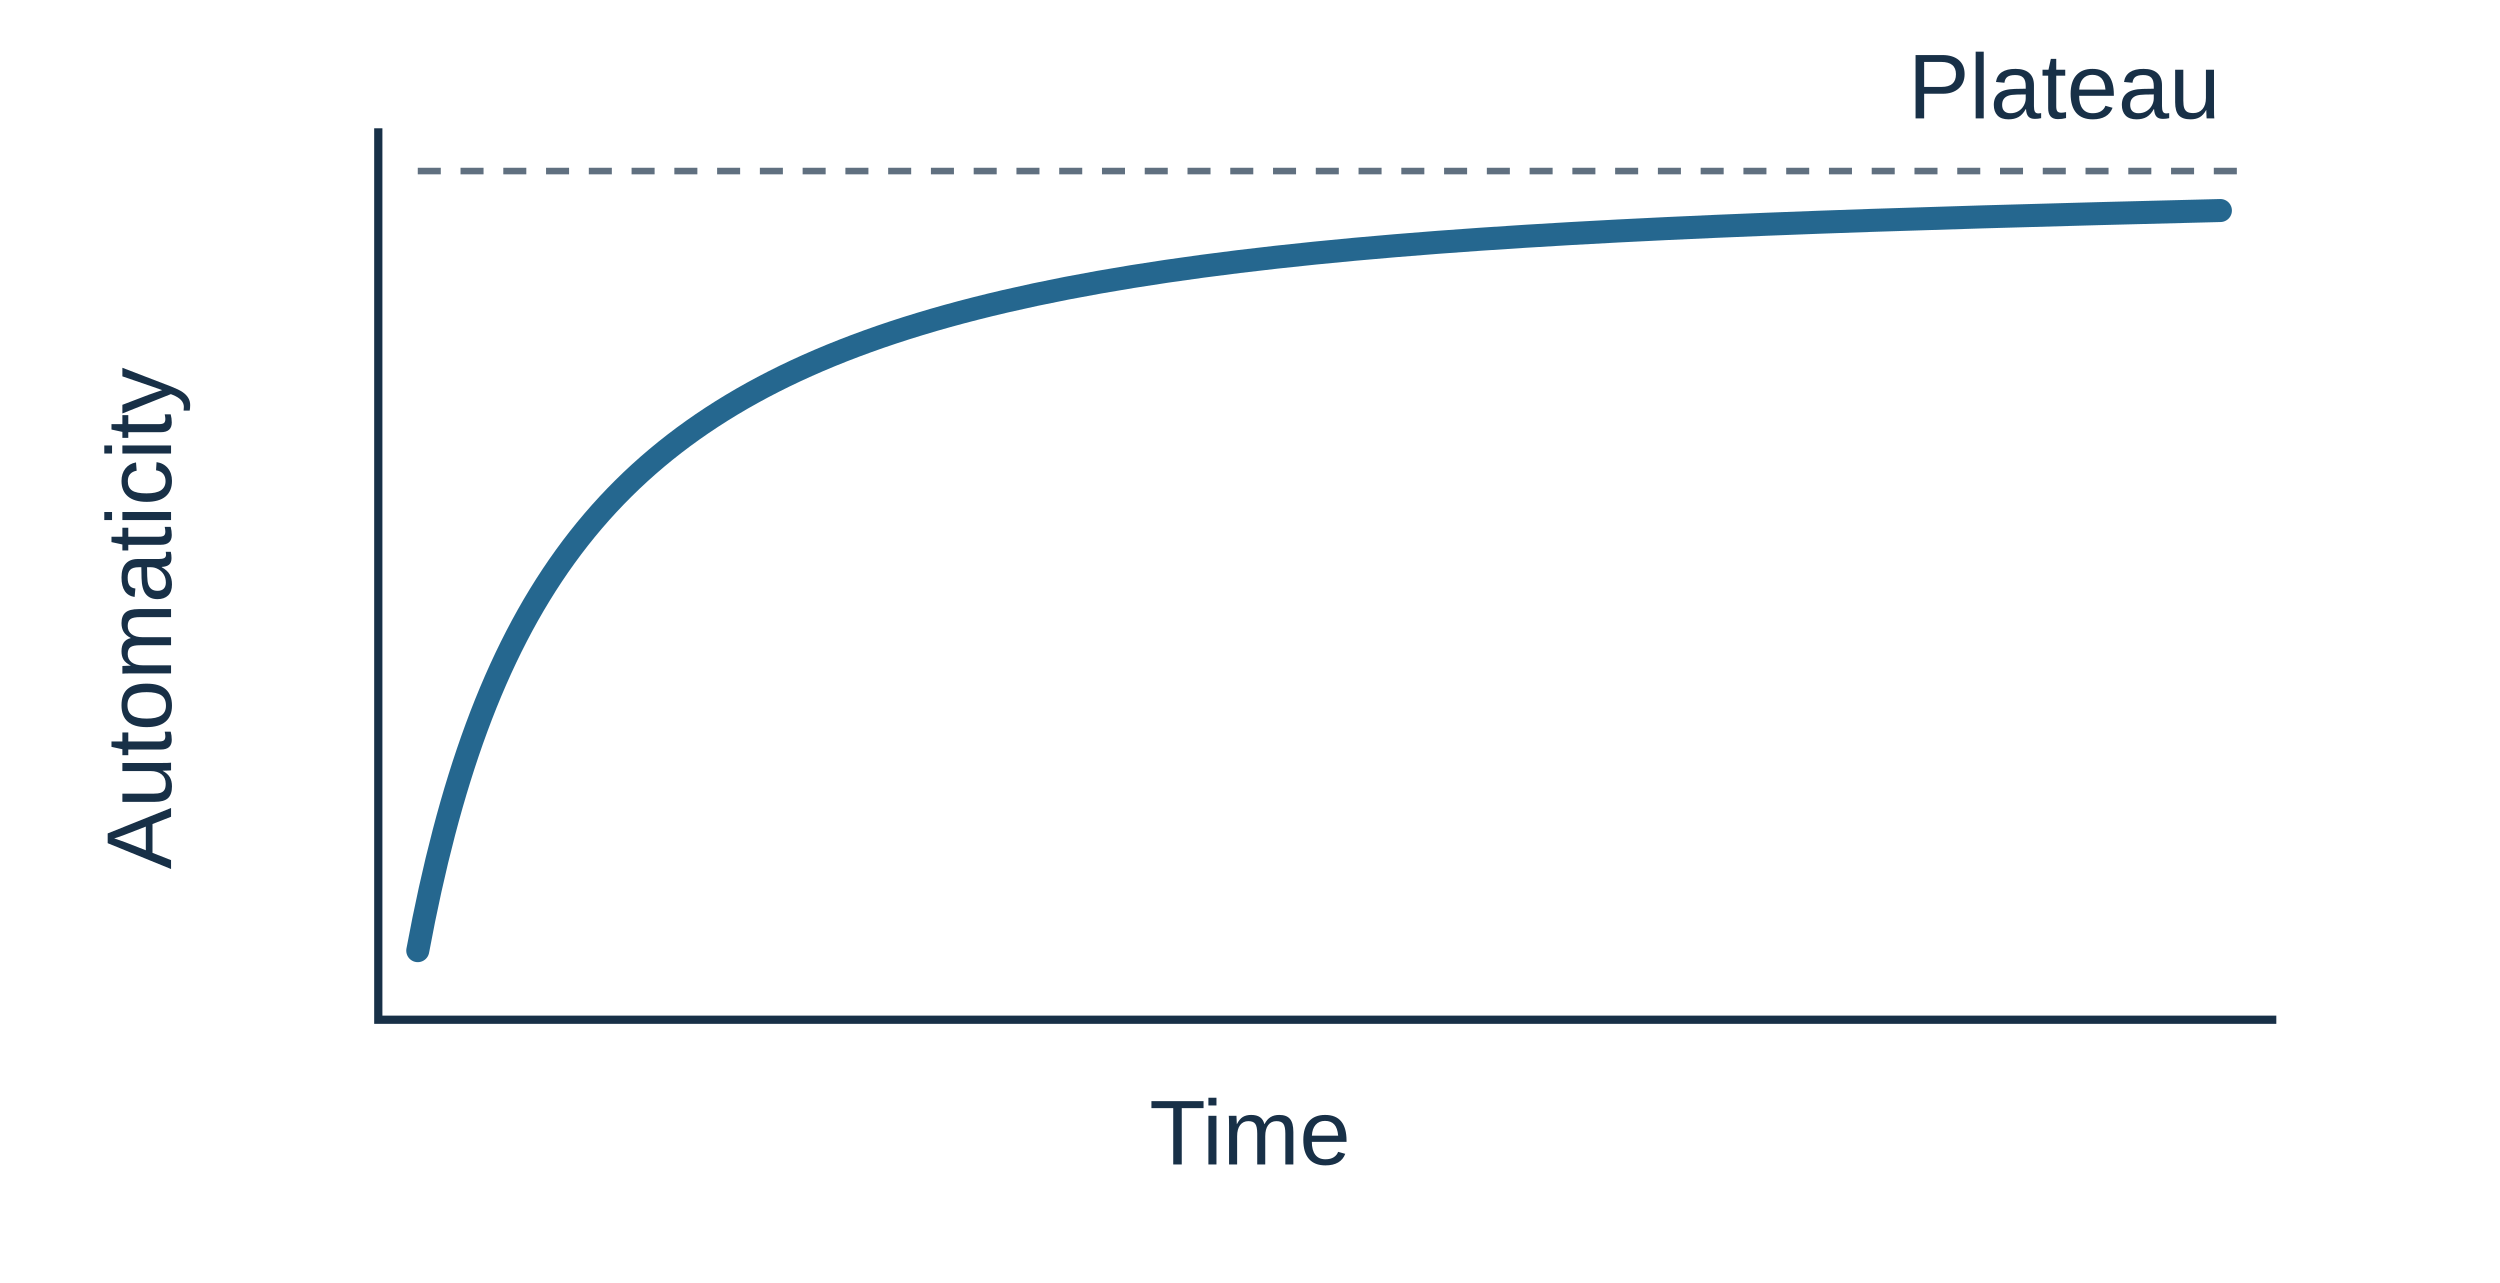
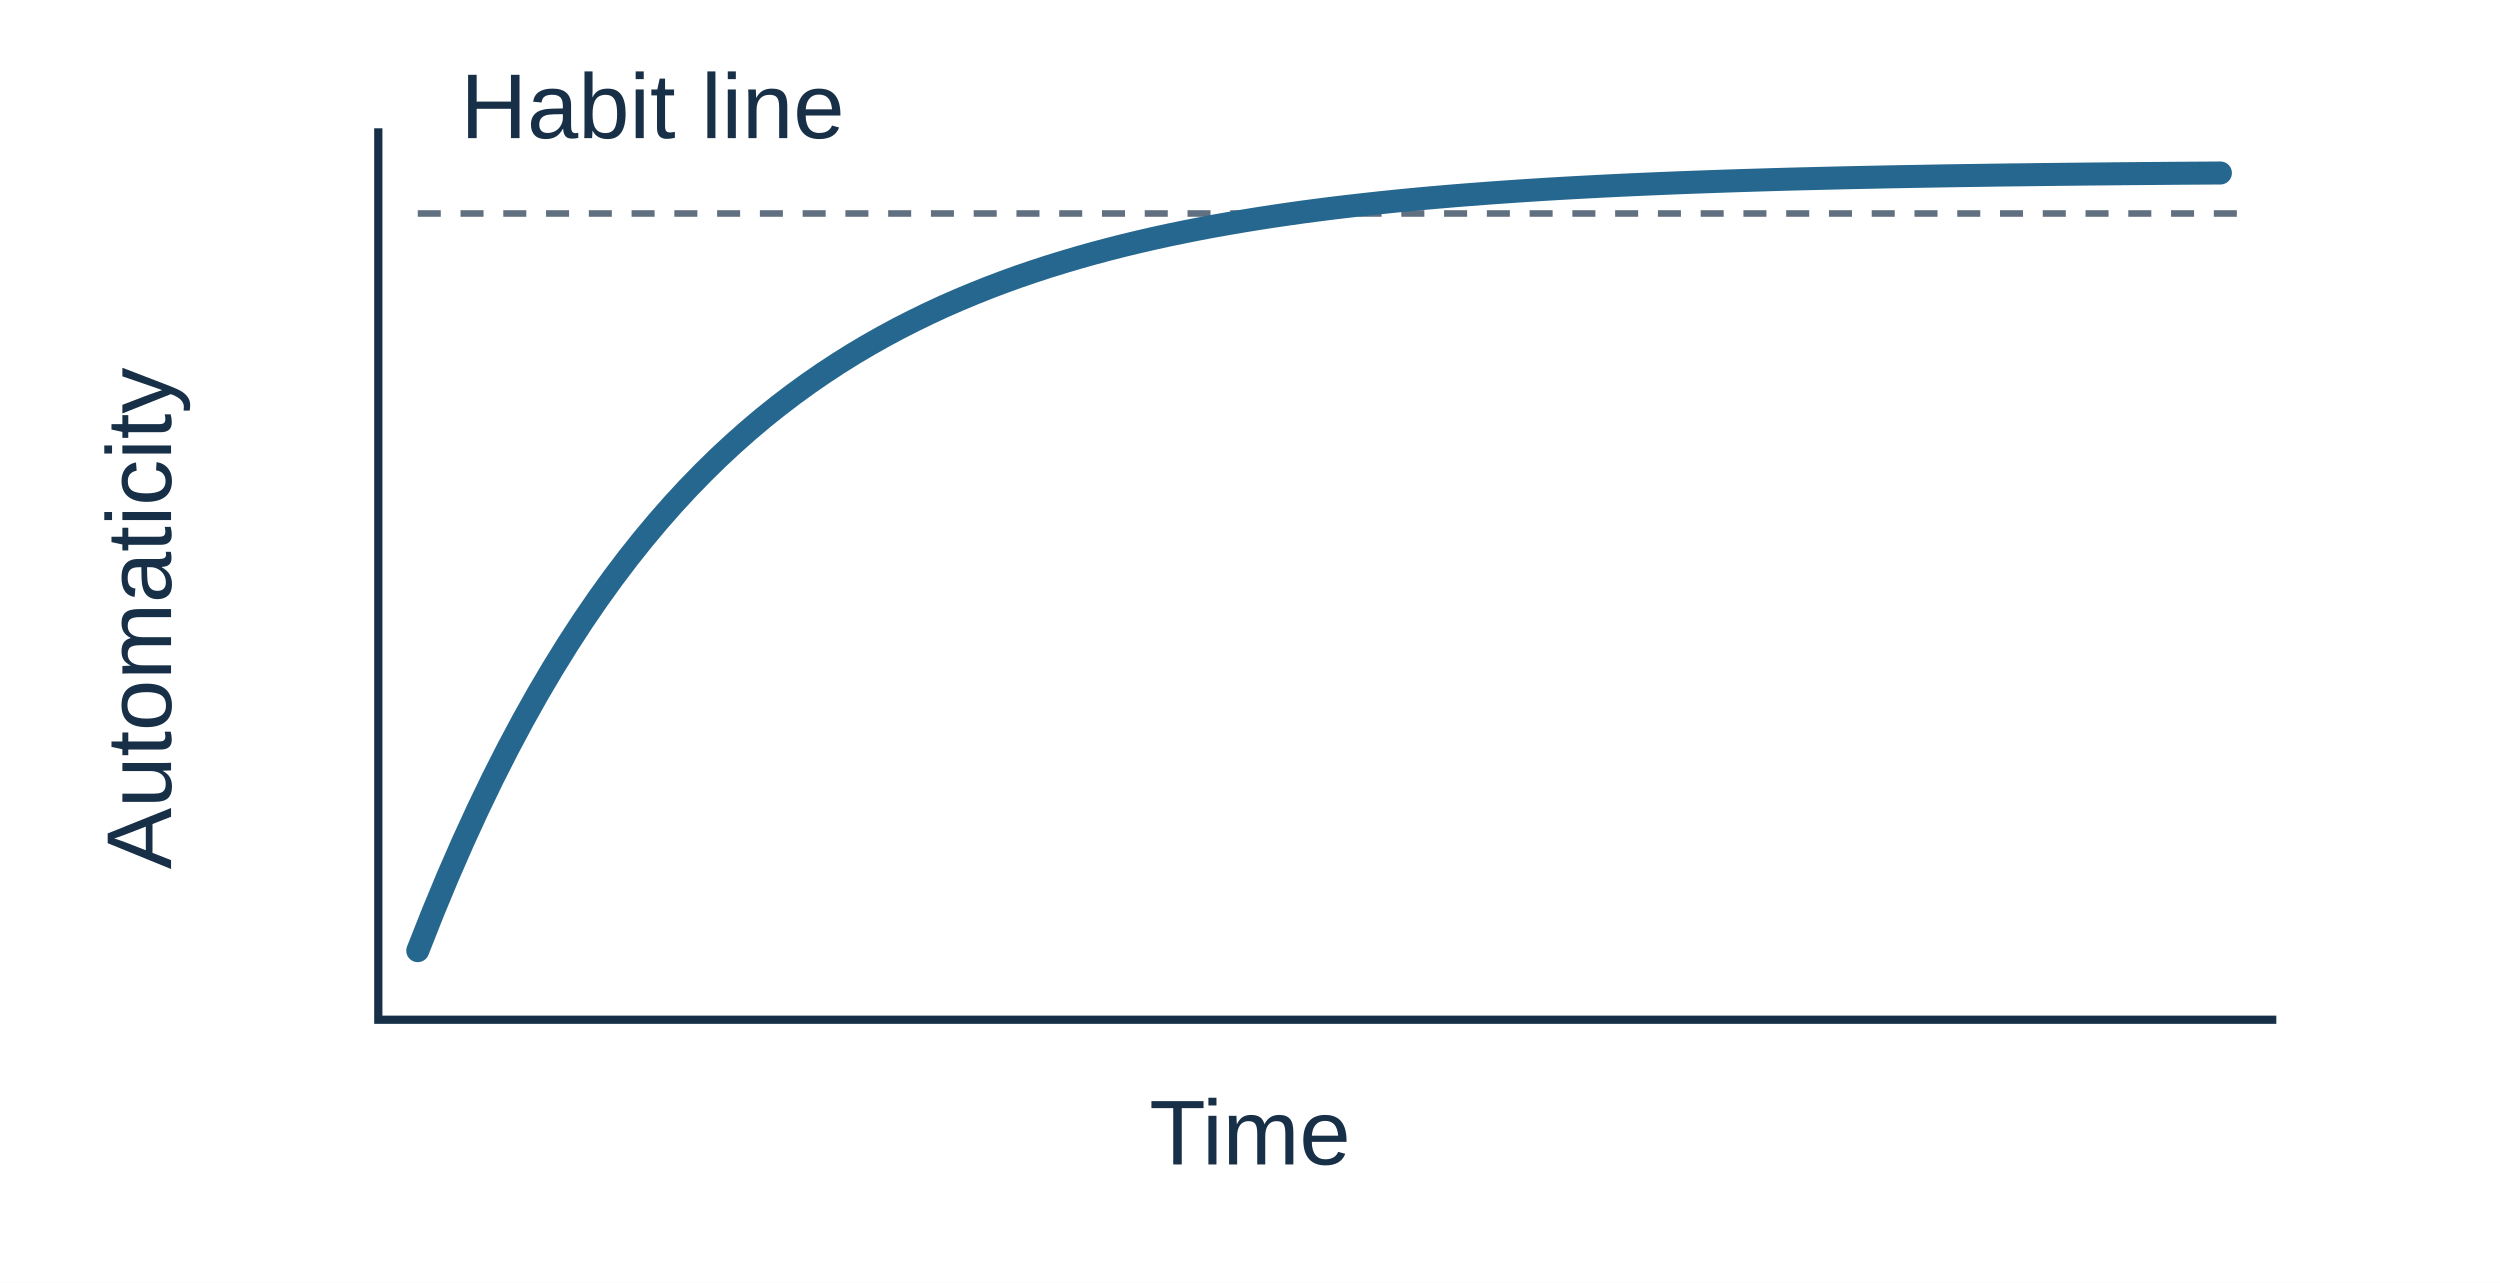
- <svg xmlns="http://www.w3.org/2000/svg" width="760" height="390" viewBox="0 165 760 390" role="img" aria-labelledby="title desc" data-layout="compact" data-text-review="2026-09-14">
+ <svg xmlns="http://www.w3.org/2000/svg" width="760" height="390" viewBox="0 165 760 390" role="img" aria-labelledby="title desc" data-layout="compact" data-text-review="2026-09-20">
  <defs>
    <style>
text {font-family:Arial,Helvetica,sans-serif;fill:#183047}
.title {font-family:Georgia,serif;font-size:38px;font-weight:bold}
</style>
    <marker id="blue" markerWidth="8" markerHeight="8" refX="8" refY="4" orient="auto-start-reverse" markerUnits="userSpaceOnUse">
      <path d="M0 0 L8 4 L0 8 Z" fill="#25678f" />
    </marker>
    <marker id="green" markerWidth="8" markerHeight="8" refX="8" refY="4" orient="auto-start-reverse" markerUnits="userSpaceOnUse">
      <path d="M0 0 L8 4 L0 8 Z" fill="#2b7a78" />
    </marker>
    <marker id="warm" markerWidth="8" markerHeight="8" refX="8" refY="4" orient="auto-start-reverse" markerUnits="userSpaceOnUse">
      <path d="M0 0 L8 4 L0 8 Z" fill="#b95f2d" />
    </marker>
  </defs>
-   <rect width="760" height="490" fill="white" x="0" y="125" />
+   <rect width="760" height="390" fill="white" x="0" y="165" />
  <path d="M115 204 V475 H692" fill="none" stroke="#183047" stroke-width="2.5" />
-   <path d="M127 454 C165 250 271 239 675 229" fill="none" stroke="#25678f" stroke-width="7" stroke-linecap="round" />
-   <path d="M127 217 H681" stroke="#607080" stroke-width="2" stroke-dasharray="7 6" />
+   <path id="habit-line" d="M127 229.9 H681" fill="none" stroke="#607080" stroke-width="2" stroke-dasharray="7 6" />
+   <path id="automaticity-curve" d="M127.00 454.00 L131.57 442.44 L136.13 431.45 L140.70 420.99 L145.27 411.04 L149.83 401.58 L154.40 392.57 L158.97 384.01 L163.53 375.87 L168.10 368.12 L172.67 360.75 L177.23 353.74 L181.80 347.07 L186.37 340.72 L190.93 334.69 L195.50 328.95 L200.07 323.49 L204.63 318.30 L209.20 313.36 L213.77 308.66 L218.33 304.19 L222.90 299.94 L227.47 295.89 L232.03 292.04 L236.60 288.38 L241.17 284.90 L245.73 281.59 L250.30 278.44 L254.87 275.44 L259.43 272.59 L264.00 269.88 L268.57 267.30 L273.13 264.85 L277.70 262.52 L282.27 260.30 L286.83 258.18 L291.40 256.18 L295.97 254.27 L300.53 252.45 L305.10 250.72 L309.67 249.07 L314.23 247.51 L318.80 246.02 L323.37 244.61 L327.93 243.26 L332.50 241.98 L337.07 240.76 L341.63 239.60 L346.20 238.50 L350.77 237.45 L355.33 236.45 L359.90 235.51 L364.47 234.60 L369.03 233.74 L373.60 232.93 L378.17 232.15 L382.73 231.41 L387.30 230.71 L391.87 230.04 L396.43 229.40 L401.00 228.80 L405.57 228.22 L410.13 227.68 L414.70 227.16 L419.27 226.66 L423.83 226.19 L428.40 225.74 L432.97 225.31 L437.53 224.91 L442.10 224.52 L446.67 224.16 L451.23 223.81 L455.80 223.48 L460.37 223.16 L464.93 222.86 L469.50 222.57 L474.07 222.30 L478.63 222.04 L483.20 221.80 L487.77 221.56 L492.33 221.34 L496.90 221.13 L501.47 220.93 L506.03 220.74 L510.60 220.55 L515.17 220.38 L519.73 220.22 L524.30 220.06 L528.87 219.91 L533.43 219.77 L538.00 219.63 L542.57 219.50 L547.13 219.38 L551.70 219.27 L556.27 219.16 L560.83 219.05 L565.40 218.95 L569.97 218.86 L574.53 218.76 L579.10 218.68 L583.67 218.60 L588.23 218.52 L592.80 218.44 L597.37 218.37 L601.93 218.31 L606.50 218.24 L611.07 218.18 L615.63 218.13 L620.20 218.07 L624.77 218.02 L629.33 217.97 L633.90 217.92 L638.47 217.88 L643.03 217.83 L647.60 217.79 L652.17 217.75 L656.73 217.72 L661.30 217.68 L665.87 217.65 L670.43 217.62 L675.00 217.59" fill="none" stroke="#25678f" stroke-width="7" stroke-linecap="round" stroke-linejoin="round" />
  <text x="380" y="519" text-anchor="middle" font-size="28" font-weight="normal" style="fill:#183047" class="">
    <tspan x="380" dy="0">Time</tspan>
  </text>
  <text x="52" y="353" font-size="28" text-anchor="middle" transform="rotate(-90 52 353)">Automaticity</text>
-   <text x="675" y="201" text-anchor="end" font-size="28" font-weight="normal" style="fill:#183047" class="">
-     <tspan x="675" dy="0">Plateau</tspan>
+   <text x="140" y="207" text-anchor="start" font-size="28" font-weight="normal" style="fill:#183047" class="">
+     <tspan x="140" dy="0">Habit line</tspan>
  </text>
</svg>
